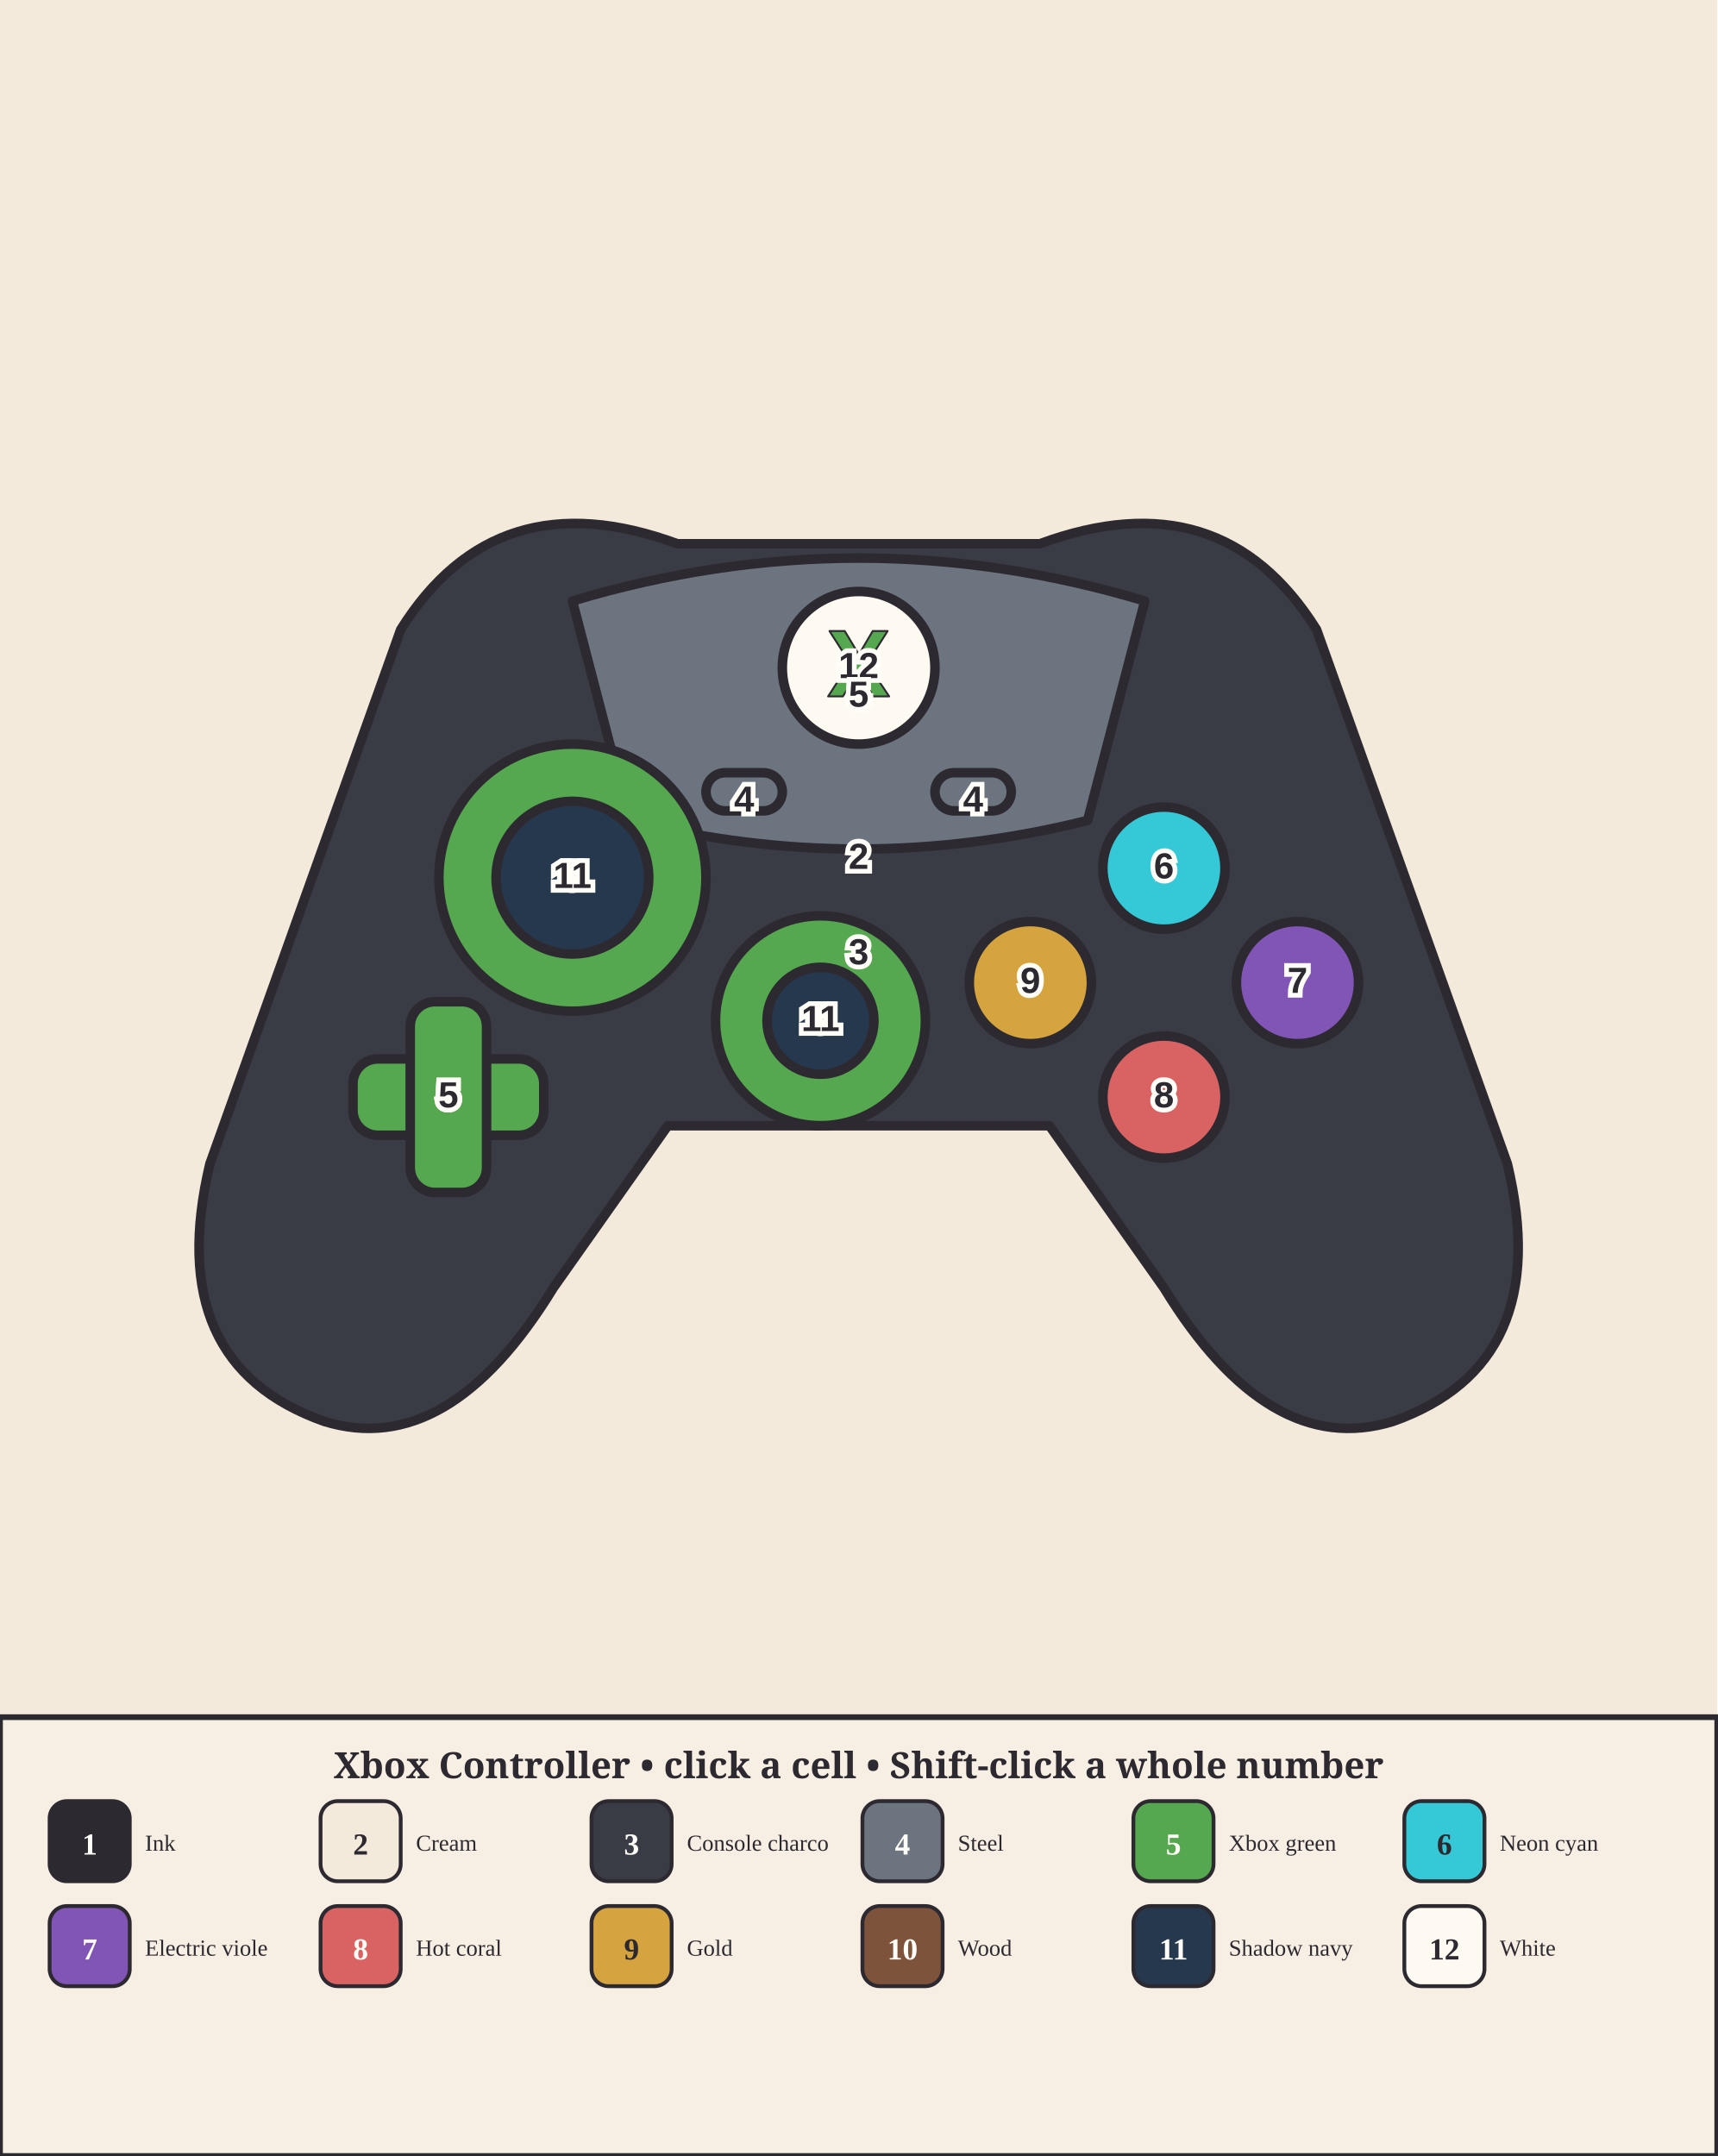
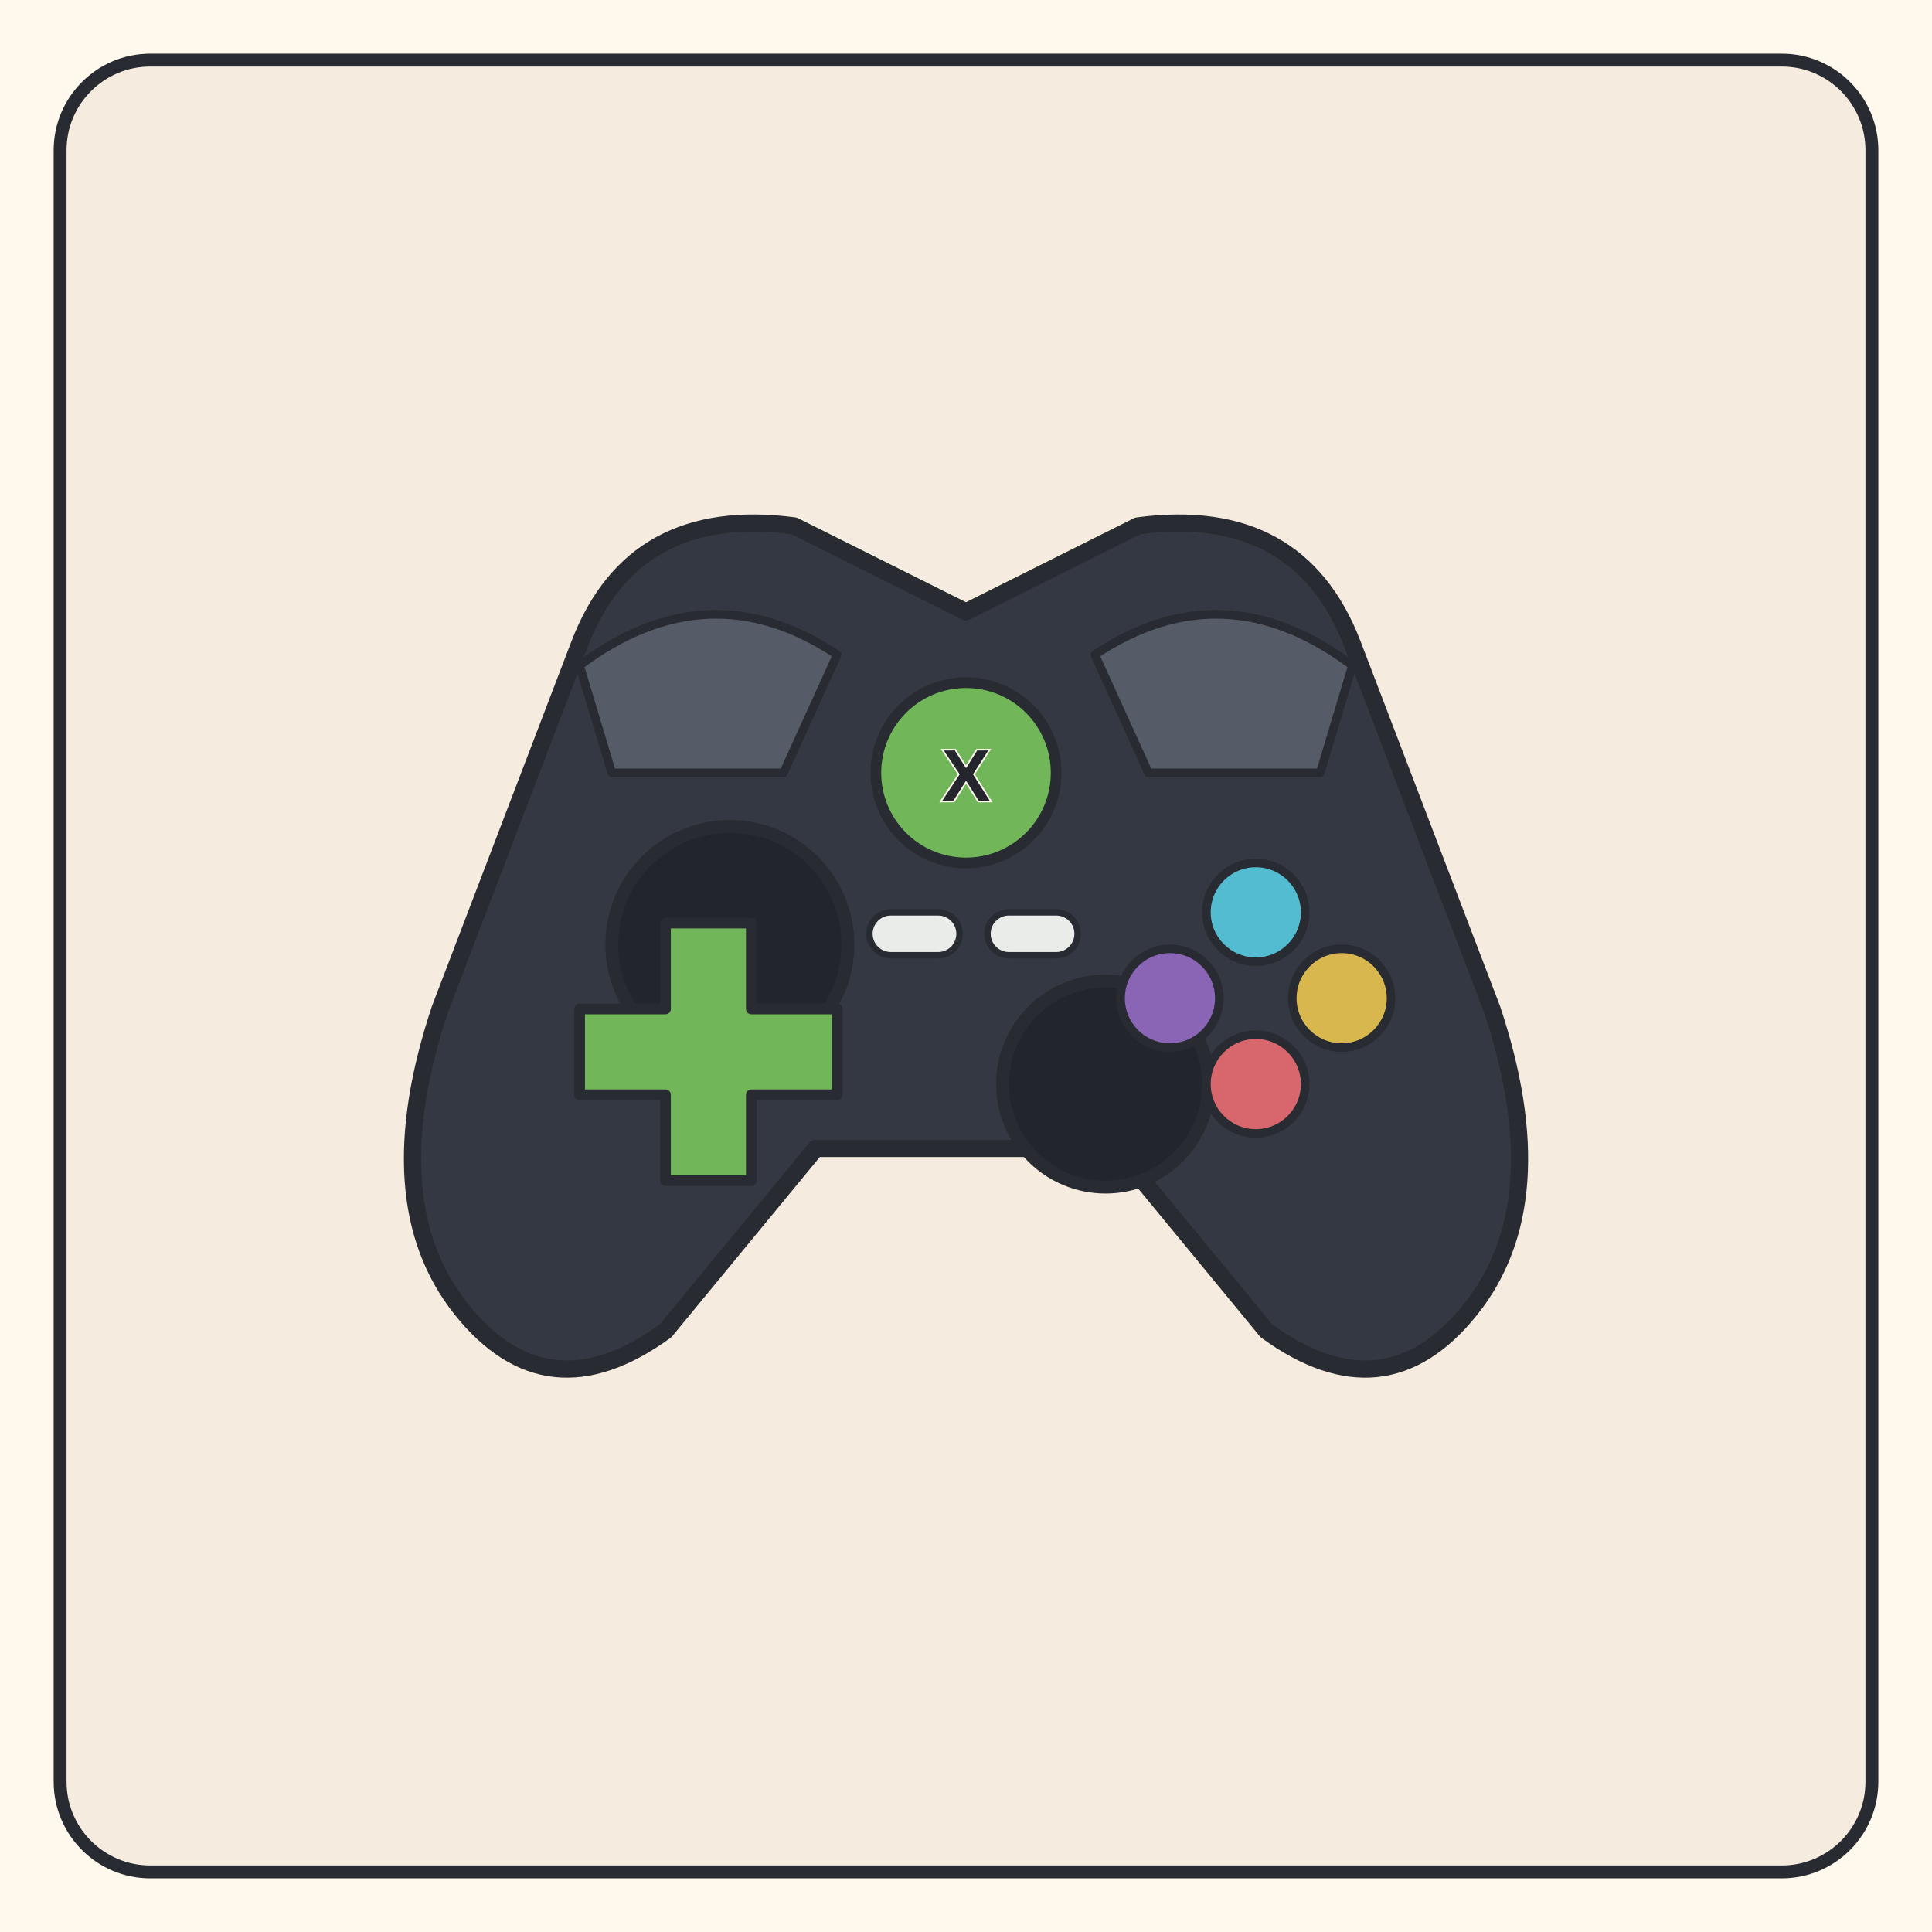
- <svg xmlns="http://www.w3.org/2000/svg" width="900" height="1130" viewBox="0 0 900 1130" role="img" aria-labelledby="title desc">
+ <svg xmlns="http://www.w3.org/2000/svg" width="900" height="900" viewBox="0 0 900 900" role="img" aria-labelledby="title desc" data-pbn-preview="colored" data-pbn-standard="mandala-v5-reference-based">
  <style>
- .region{cursor:pointer;transition:filter .12s ease,fill .12s ease;vector-effect:non-scaling-stroke}.region:hover,.region:focus{filter:brightness(.92);stroke-width:8;outline:none}.number{font-family:Arial,sans-serif;font-size:19px;font-weight:900;fill:#2d2930;stroke:#fffdf8;stroke-width:5;paint-order:stroke fill;pointer-events:none}.swatch{cursor:pointer}.swatch:hover{filter:brightness(.92)}
- </style>
-   <rect width="900" height="900" fill="#fffdf8" />
-   <g id="artwork">
-     <rect x="0" y="0" width="900" height="900" stroke-width="0" fill="#f3eadb" stroke="#2d2930" stroke-linejoin="round" stroke-linecap="round" class="region" data-color="2" data-suggested="#f3eadb" tabindex="0" role="button" aria-label="Paint region 1, color 2" id="region-001" />
-     <path d="M210 330 Q260 250 355 285 L545 285 Q640 250 690 330 L790 610 Q815 715 730 745 Q665 765 610 675 L550 590 L350 590 L290 675 Q235 765 170 745 Q85 715 110 610 Z" fill="#393c45" stroke="#2d2930" stroke-width="5" stroke-linejoin="round" stroke-linecap="round" class="region" data-color="3" data-suggested="#393c45" tabindex="0" role="button" aria-label="Paint region 2, color 3" id="region-002" />
-     <path d="M300 315 Q450 270 600 315 L570 430 Q450 460 330 430 Z" fill="#6c7480" stroke="#2d2930" stroke-width="5" stroke-linejoin="round" stroke-linecap="round" class="region" data-color="4" data-suggested="#6c7480" tabindex="0" role="button" aria-label="Paint region 3, color 4" id="region-003" />
-     <circle cx="300" cy="460" r="70" fill="#55a84f" stroke="#2d2930" stroke-width="5" stroke-linejoin="round" stroke-linecap="round" class="region" data-color="5" data-suggested="#55a84f" tabindex="0" role="button" aria-label="Paint region 4, color 5" id="region-004" />
-     <circle cx="300" cy="460" r="40" fill="#26384d" stroke="#2d2930" stroke-width="5" stroke-linejoin="round" stroke-linecap="round" class="region" data-color="11" data-suggested="#26384d" tabindex="0" role="button" aria-label="Paint region 5, color 11" id="region-005" />
-     <rect x="185" y="555" width="100" height="40" rx="13" fill="#55a84f" stroke="#2d2930" stroke-width="5" stroke-linejoin="round" stroke-linecap="round" class="region" data-color="5" data-suggested="#55a84f" tabindex="0" role="button" aria-label="Paint region 6, color 5" id="region-006" />
-     <rect x="215" y="525" width="40" height="100" rx="13" fill="#55a84f" stroke="#2d2930" stroke-width="5" stroke-linejoin="round" stroke-linecap="round" class="region" data-color="5" data-suggested="#55a84f" tabindex="0" role="button" aria-label="Paint region 7, color 5" id="region-007" />
-     <circle cx="610" cy="455" r="32" fill="#35c8d7" stroke="#2d2930" stroke-width="5" stroke-linejoin="round" stroke-linecap="round" class="region" data-color="6" data-suggested="#35c8d7" tabindex="0" role="button" aria-label="Paint region 8, color 6" id="region-008" />
-     <circle cx="680" cy="515" r="32" fill="#8155b6" stroke="#2d2930" stroke-width="5" stroke-linejoin="round" stroke-linecap="round" class="region" data-color="7" data-suggested="#8155b6" tabindex="0" role="button" aria-label="Paint region 9, color 7" id="region-009" />
-     <circle cx="610" cy="575" r="32" fill="#d96363" stroke="#2d2930" stroke-width="5" stroke-linejoin="round" stroke-linecap="round" class="region" data-color="8" data-suggested="#d96363" tabindex="0" role="button" aria-label="Paint region 10, color 8" id="region-010" />
-     <circle cx="540" cy="515" r="32" fill="#d6a43e" stroke="#2d2930" stroke-width="5" stroke-linejoin="round" stroke-linecap="round" class="region" data-color="9" data-suggested="#d6a43e" tabindex="0" role="button" aria-label="Paint region 11, color 9" id="region-011" />
-     <circle cx="430" cy="535" r="55" fill="#55a84f" stroke="#2d2930" stroke-width="5" stroke-linejoin="round" stroke-linecap="round" class="region" data-color="5" data-suggested="#55a84f" tabindex="0" role="button" aria-label="Paint region 12, color 5" id="region-012" />
-     <circle cx="430" cy="535" r="28" fill="#26384d" stroke="#2d2930" stroke-width="5" stroke-linejoin="round" stroke-linecap="round" class="region" data-color="11" data-suggested="#26384d" tabindex="0" role="button" aria-label="Paint region 13, color 11" id="region-013" />
-     <circle cx="450" cy="350" r="40" fill="#fffaf1" stroke="#2d2930" stroke-width="5" stroke-linejoin="round" stroke-linecap="round" class="region" data-color="12" data-suggested="#fffaf1" tabindex="0" role="button" aria-label="Paint region 14, color 12" id="region-014" />
-     <text x="450" y="365" text-anchor="middle" font-size="48" font-weight="900" font-family="Arial Black,Impact,sans-serif" stroke-width="1" fill="#55a84f" stroke="#2d2930" stroke-linejoin="round" stroke-linecap="round" class="region" data-color="5" data-suggested="#55a84f" tabindex="0" role="button" aria-label="Paint region 15, color 5" id="region-015">X</text>
-     <rect x="370" y="405" width="40" height="20" rx="10" fill="#6c7480" stroke="#2d2930" stroke-width="5" stroke-linejoin="round" stroke-linecap="round" class="region" data-color="4" data-suggested="#6c7480" tabindex="0" role="button" aria-label="Paint region 16, color 4" id="region-016" />
-     <rect x="490" y="405" width="40" height="20" rx="10" fill="#6c7480" stroke="#2d2930" stroke-width="5" stroke-linejoin="round" stroke-linecap="round" class="region" data-color="4" data-suggested="#6c7480" tabindex="0" role="button" aria-label="Paint region 17, color 4" id="region-017" />
+ :root{--line:#292b32;--paper:#fff9ed}.region{cursor:pointer;transition:filter .12s ease,fill .12s ease,stroke .12s ease;vector-effect:non-scaling-stroke;stroke-linejoin:round;stroke-linecap:round}.region:hover,.region:focus{filter:brightness(.92);outline:none}.pbn-number{font-family:Arial,Helvetica,sans-serif;font-weight:900;fill:#292b32;stroke:#fffdf8;stroke-width:5;paint-order:stroke fill;pointer-events:none}.legend-label{font-family:Arial,Helvetica,sans-serif;fill:#292b32}.legend-swatch{stroke:#292b32;stroke-width:2}.control{cursor:pointer}.control:hover{filter:brightness(.96)}.fixed-text{font-family:Arial,Helvetica,sans-serif;font-weight:900;fill:#25262d;stroke:#fffaf0;stroke-width:1.5;paint-order:stroke fill;letter-spacing:.5px}.fine{fill:none;stroke:#292b32;stroke-width:5;stroke-linecap:round;stroke-linejoin:round}.thin{fill:none;stroke:#292b32;stroke-width:3;stroke-linecap:round;stroke-linejoin:round}</style>
+   <rect width="900" height="900" fill="#fff9ed" />
+   <g id="art-stage">
+     <g id="artwork">
+       <rect class="region" data-color="1" data-suggested="#f5ecdf" fill="#f5ecdf" x="28" y="28" width="844" height="844" rx="42" stroke="#292b32" stroke-width="6" />
+       <path class="region" data-color="2" data-suggested="#343842" fill="#343842" d="M215 610 Q175 560 205 470 L270 300 Q295 235 370 245 L450 285 L530 245 Q605 235 630 300 L695 470 Q725 560 685 610 Q645 660 590 620 L520 535 H380 L310 620 Q255 660 215 610 Z" stroke="#292b32" stroke-width="8" />
+       <path class="region" data-color="3" data-suggested="#565c67" fill="#565c67" d="M270 310 Q330 265 390 305 L365 360 H285 Z" stroke="#292b32" stroke-width="4" />
+       <path class="region" data-color="3" data-suggested="#565c67" fill="#565c67" d="M510 305 Q570 265 630 310 L615 360 H535 Z" stroke="#292b32" stroke-width="4" />
+       <circle class="region" data-color="10" data-suggested="#22252c" fill="#22252c" cx="340" cy="440" r="55" stroke="#292b32" stroke-width="6" />
+       <circle class="region" data-color="10" data-suggested="#22252c" fill="#22252c" cx="515" cy="505" r="48" stroke="#292b32" stroke-width="6" />
+       <path class="region" data-color="4" data-suggested="#72b65a" fill="#72b65a" d="M270 470 H310 V430 H350 V470 H390 V510 H350 V550 H310 V510 H270 Z" stroke="#292b32" stroke-width="5" />
+       <circle class="region" data-color="5" data-suggested="#53bcd0" fill="#53bcd0" cx="585" cy="425" r="23" stroke="#292b32" stroke-width="4" />
+       <circle class="region" data-color="6" data-suggested="#d9b74f" fill="#d9b74f" cx="625" cy="465" r="23" stroke="#292b32" stroke-width="4" />
+       <circle class="region" data-color="7" data-suggested="#d7676d" fill="#d7676d" cx="585" cy="505" r="23" stroke="#292b32" stroke-width="4" />
+       <circle class="region" data-color="8" data-suggested="#8a64b5" fill="#8a64b5" cx="545" cy="465" r="23" stroke="#292b32" stroke-width="4" />
+       <circle class="region" data-color="4" data-suggested="#72b65a" fill="#72b65a" cx="450" cy="360" r="42" stroke="#292b32" stroke-width="5" />
+       <text class="fixed-text" x="450" y="373" text-anchor="middle" font-size="34" textLength="28" lengthAdjust="spacingAndGlyphs">X</text>
+       <rect class="region" data-color="9" data-suggested="#e9ece8" fill="#e9ece8" x="405" y="425" width="42" height="20" rx="10" stroke="#292b32" stroke-width="3" />
+       <rect class="region" data-color="9" data-suggested="#e9ece8" fill="#e9ece8" x="460" y="425" width="42" height="20" rx="10" stroke="#292b32" stroke-width="3" />
+     </g>
+     <g id="number-labels" pointer-events="none" />
  </g>
-   <g id="number-labels" pointer-events="none">
-     <text class="number" x="450" y="450" text-anchor="middle" dominant-baseline="middle">2</text>
-     <text class="number" x="450" y="500" text-anchor="middle" dominant-baseline="middle">3</text>
-     <text class="number" x="450" y="365" text-anchor="middle" dominant-baseline="middle">4</text>
-     <text class="number" x="300" y="460" text-anchor="middle" dominant-baseline="middle">5</text>
-     <text class="number" x="300" y="460" text-anchor="middle" dominant-baseline="middle">11</text>
-     <text class="number" x="235" y="575" text-anchor="middle" dominant-baseline="middle">5</text>
-     <text class="number" x="235" y="575" text-anchor="middle" dominant-baseline="middle">5</text>
-     <text class="number" x="610" y="455" text-anchor="middle" dominant-baseline="middle">6</text>
-     <text class="number" x="680" y="515" text-anchor="middle" dominant-baseline="middle">7</text>
-     <text class="number" x="610" y="575" text-anchor="middle" dominant-baseline="middle">8</text>
-     <text class="number" x="540" y="515" text-anchor="middle" dominant-baseline="middle">9</text>
-     <text class="number" x="430" y="535" text-anchor="middle" dominant-baseline="middle">5</text>
-     <text class="number" x="430" y="535" text-anchor="middle" dominant-baseline="middle">11</text>
-     <text class="number" x="450" y="350" text-anchor="middle" dominant-baseline="middle">12</text>
-     <text class="number" x="450" y="365" text-anchor="middle" dominant-baseline="middle">5</text>
-     <text class="number" x="390" y="420" text-anchor="middle" dominant-baseline="middle">4</text>
-     <text class="number" x="510" y="420" text-anchor="middle" dominant-baseline="middle">4</text>
-   </g>
-   <rect y="900" width="900" height="230" fill="#f7efe3" stroke="#2d2930" stroke-width="3" />
-   <text x="450.0" y="932" text-anchor="middle" font-family="Georgia,serif" font-size="19" font-weight="700" fill="#2d2930">Xbox Controller • click a cell • Shift-click a whole number</text>
-   <g id="palette">
-     <g class="swatch" data-palette-number="1" transform="translate(26,944)" tabindex="0" role="button" aria-label="Paint every color 1 region">
-       <rect width="42" height="42" rx="9" fill="#2d2930" stroke="#2d2930" stroke-width="2" />
-       <text x="21" y="28" text-anchor="middle" font-size="16" font-weight="900" fill="#fffdf8">1</text>
-       <text x="50" y="26" font-size="12" fill="#2d2930">Ink</text>
-     </g>
-     <g class="swatch" data-palette-number="2" transform="translate(168,944)" tabindex="0" role="button" aria-label="Paint every color 2 region">
-       <rect width="42" height="42" rx="9" fill="#f3eadb" stroke="#2d2930" stroke-width="2" />
-       <text x="21" y="28" text-anchor="middle" font-size="16" font-weight="900" fill="#2d2930">2</text>
-       <text x="50" y="26" font-size="12" fill="#2d2930">Cream</text>
-     </g>
-     <g class="swatch" data-palette-number="3" transform="translate(310,944)" tabindex="0" role="button" aria-label="Paint every color 3 region">
-       <rect width="42" height="42" rx="9" fill="#393c45" stroke="#2d2930" stroke-width="2" />
-       <text x="21" y="28" text-anchor="middle" font-size="16" font-weight="900" fill="#fffdf8">3</text>
-       <text x="50" y="26" font-size="12" fill="#2d2930">Console charco</text>
-     </g>
-     <g class="swatch" data-palette-number="4" transform="translate(452,944)" tabindex="0" role="button" aria-label="Paint every color 4 region">
-       <rect width="42" height="42" rx="9" fill="#6c7480" stroke="#2d2930" stroke-width="2" />
-       <text x="21" y="28" text-anchor="middle" font-size="16" font-weight="900" fill="#fffdf8">4</text>
-       <text x="50" y="26" font-size="12" fill="#2d2930">Steel</text>
-     </g>
-     <g class="swatch" data-palette-number="5" transform="translate(594,944)" tabindex="0" role="button" aria-label="Paint every color 5 region">
-       <rect width="42" height="42" rx="9" fill="#55a84f" stroke="#2d2930" stroke-width="2" />
-       <text x="21" y="28" text-anchor="middle" font-size="16" font-weight="900" fill="#fffdf8">5</text>
-       <text x="50" y="26" font-size="12" fill="#2d2930">Xbox green</text>
-     </g>
-     <g class="swatch" data-palette-number="6" transform="translate(736,944)" tabindex="0" role="button" aria-label="Paint every color 6 region">
-       <rect width="42" height="42" rx="9" fill="#35c8d7" stroke="#2d2930" stroke-width="2" />
-       <text x="21" y="28" text-anchor="middle" font-size="16" font-weight="900" fill="#2d2930">6</text>
-       <text x="50" y="26" font-size="12" fill="#2d2930">Neon cyan</text>
-     </g>
-     <g class="swatch" data-palette-number="7" transform="translate(26,999)" tabindex="0" role="button" aria-label="Paint every color 7 region">
-       <rect width="42" height="42" rx="9" fill="#8155b6" stroke="#2d2930" stroke-width="2" />
-       <text x="21" y="28" text-anchor="middle" font-size="16" font-weight="900" fill="#fffdf8">7</text>
-       <text x="50" y="26" font-size="12" fill="#2d2930">Electric viole</text>
-     </g>
-     <g class="swatch" data-palette-number="8" transform="translate(168,999)" tabindex="0" role="button" aria-label="Paint every color 8 region">
-       <rect width="42" height="42" rx="9" fill="#d96363" stroke="#2d2930" stroke-width="2" />
-       <text x="21" y="28" text-anchor="middle" font-size="16" font-weight="900" fill="#fffdf8">8</text>
-       <text x="50" y="26" font-size="12" fill="#2d2930">Hot coral</text>
-     </g>
-     <g class="swatch" data-palette-number="9" transform="translate(310,999)" tabindex="0" role="button" aria-label="Paint every color 9 region">
-       <rect width="42" height="42" rx="9" fill="#d6a43e" stroke="#2d2930" stroke-width="2" />
-       <text x="21" y="28" text-anchor="middle" font-size="16" font-weight="900" fill="#2d2930">9</text>
-       <text x="50" y="26" font-size="12" fill="#2d2930">Gold</text>
-     </g>
-     <g class="swatch" data-palette-number="10" transform="translate(452,999)" tabindex="0" role="button" aria-label="Paint every color 10 region">
-       <rect width="42" height="42" rx="9" fill="#7d533b" stroke="#2d2930" stroke-width="2" />
-       <text x="21" y="28" text-anchor="middle" font-size="16" font-weight="900" fill="#fffdf8">10</text>
-       <text x="50" y="26" font-size="12" fill="#2d2930">Wood</text>
-     </g>
-     <g class="swatch" data-palette-number="11" transform="translate(594,999)" tabindex="0" role="button" aria-label="Paint every color 11 region">
-       <rect width="42" height="42" rx="9" fill="#26384d" stroke="#2d2930" stroke-width="2" />
-       <text x="21" y="28" text-anchor="middle" font-size="16" font-weight="900" fill="#fffdf8">11</text>
-       <text x="50" y="26" font-size="12" fill="#2d2930">Shadow navy</text>
-     </g>
-     <g class="swatch" data-palette-number="12" transform="translate(736,999)" tabindex="0" role="button" aria-label="Paint every color 12 region">
-       <rect width="42" height="42" rx="9" fill="#fffaf1" stroke="#2d2930" stroke-width="2" />
-       <text x="21" y="28" text-anchor="middle" font-size="16" font-weight="900" fill="#2d2930">12</text>
-       <text x="50" y="26" font-size="12" fill="#2d2930">White</text>
-     </g>
+   <g id="legend" display="none">
+     <rect id="legend-bg" x="15" y="900" width="870" height="220" rx="16" fill="#fffdf8" stroke="#6f5a43" stroke-width="3" />
+     <text x="34" y="927" font-family="Georgia,serif" font-size="17" font-weight="700" fill="#3d342c">Suggested colors — click one region; Shift-click paints every matching number</text>
  </g>
</svg>
